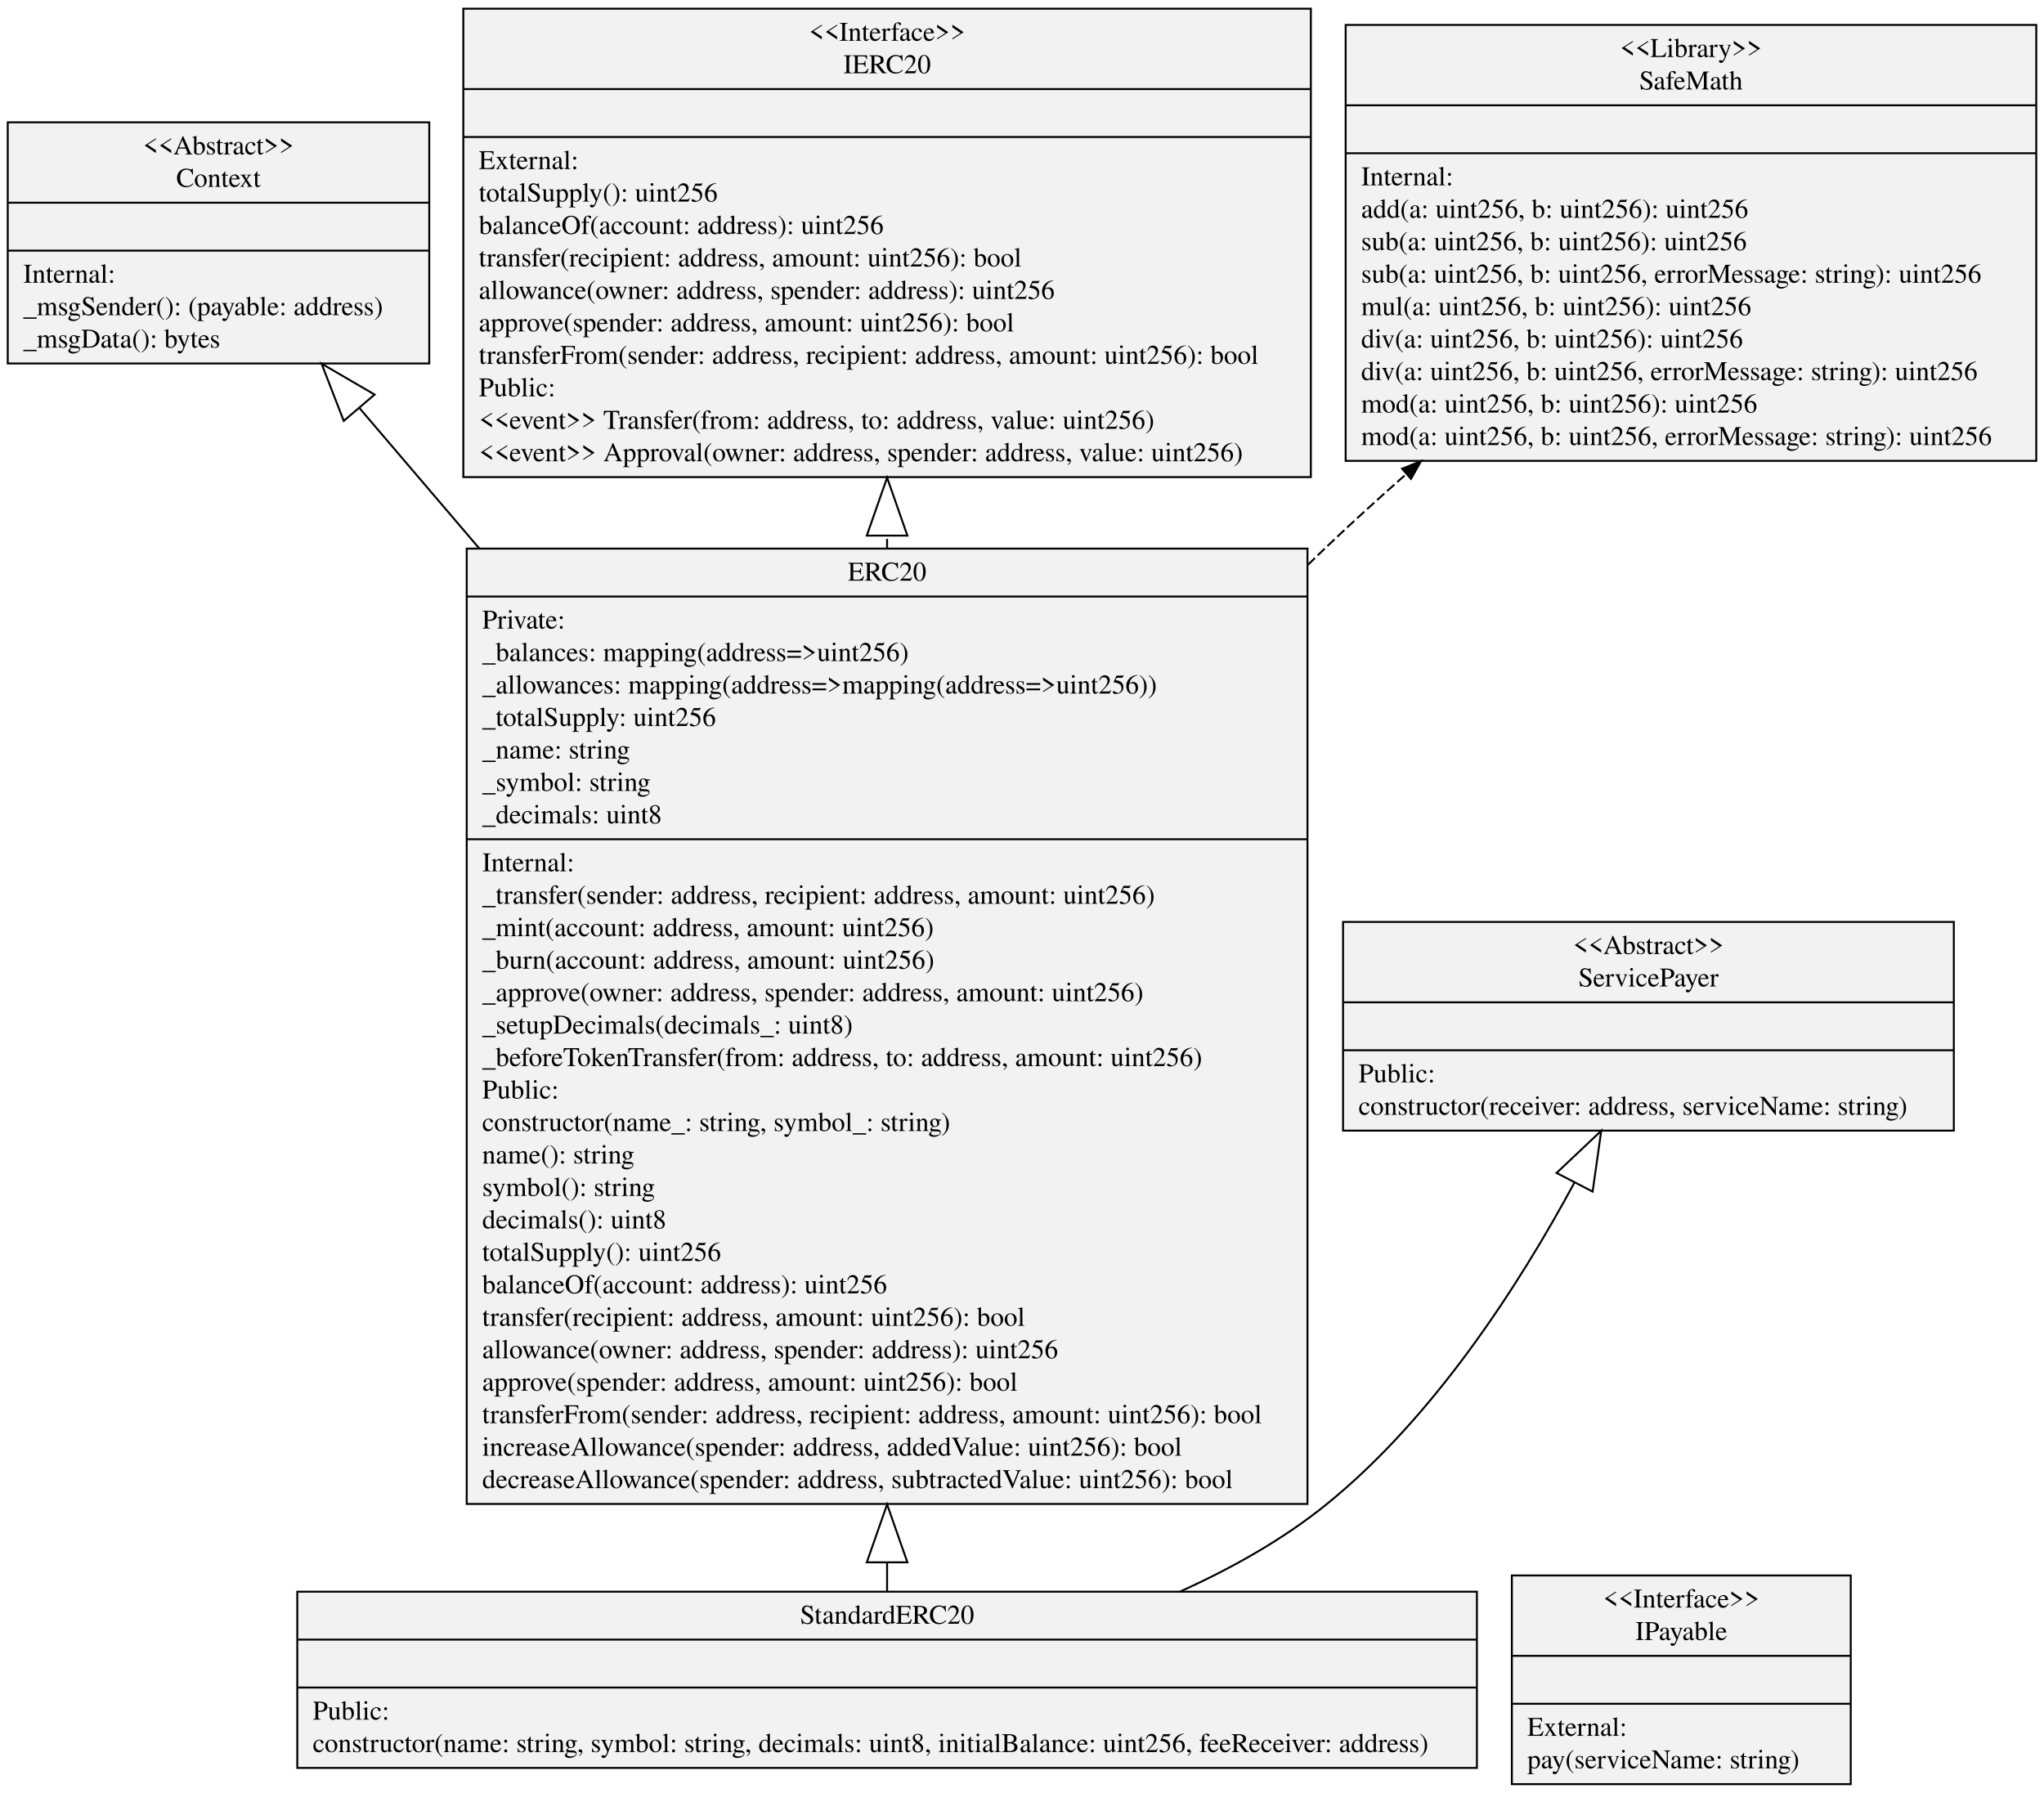
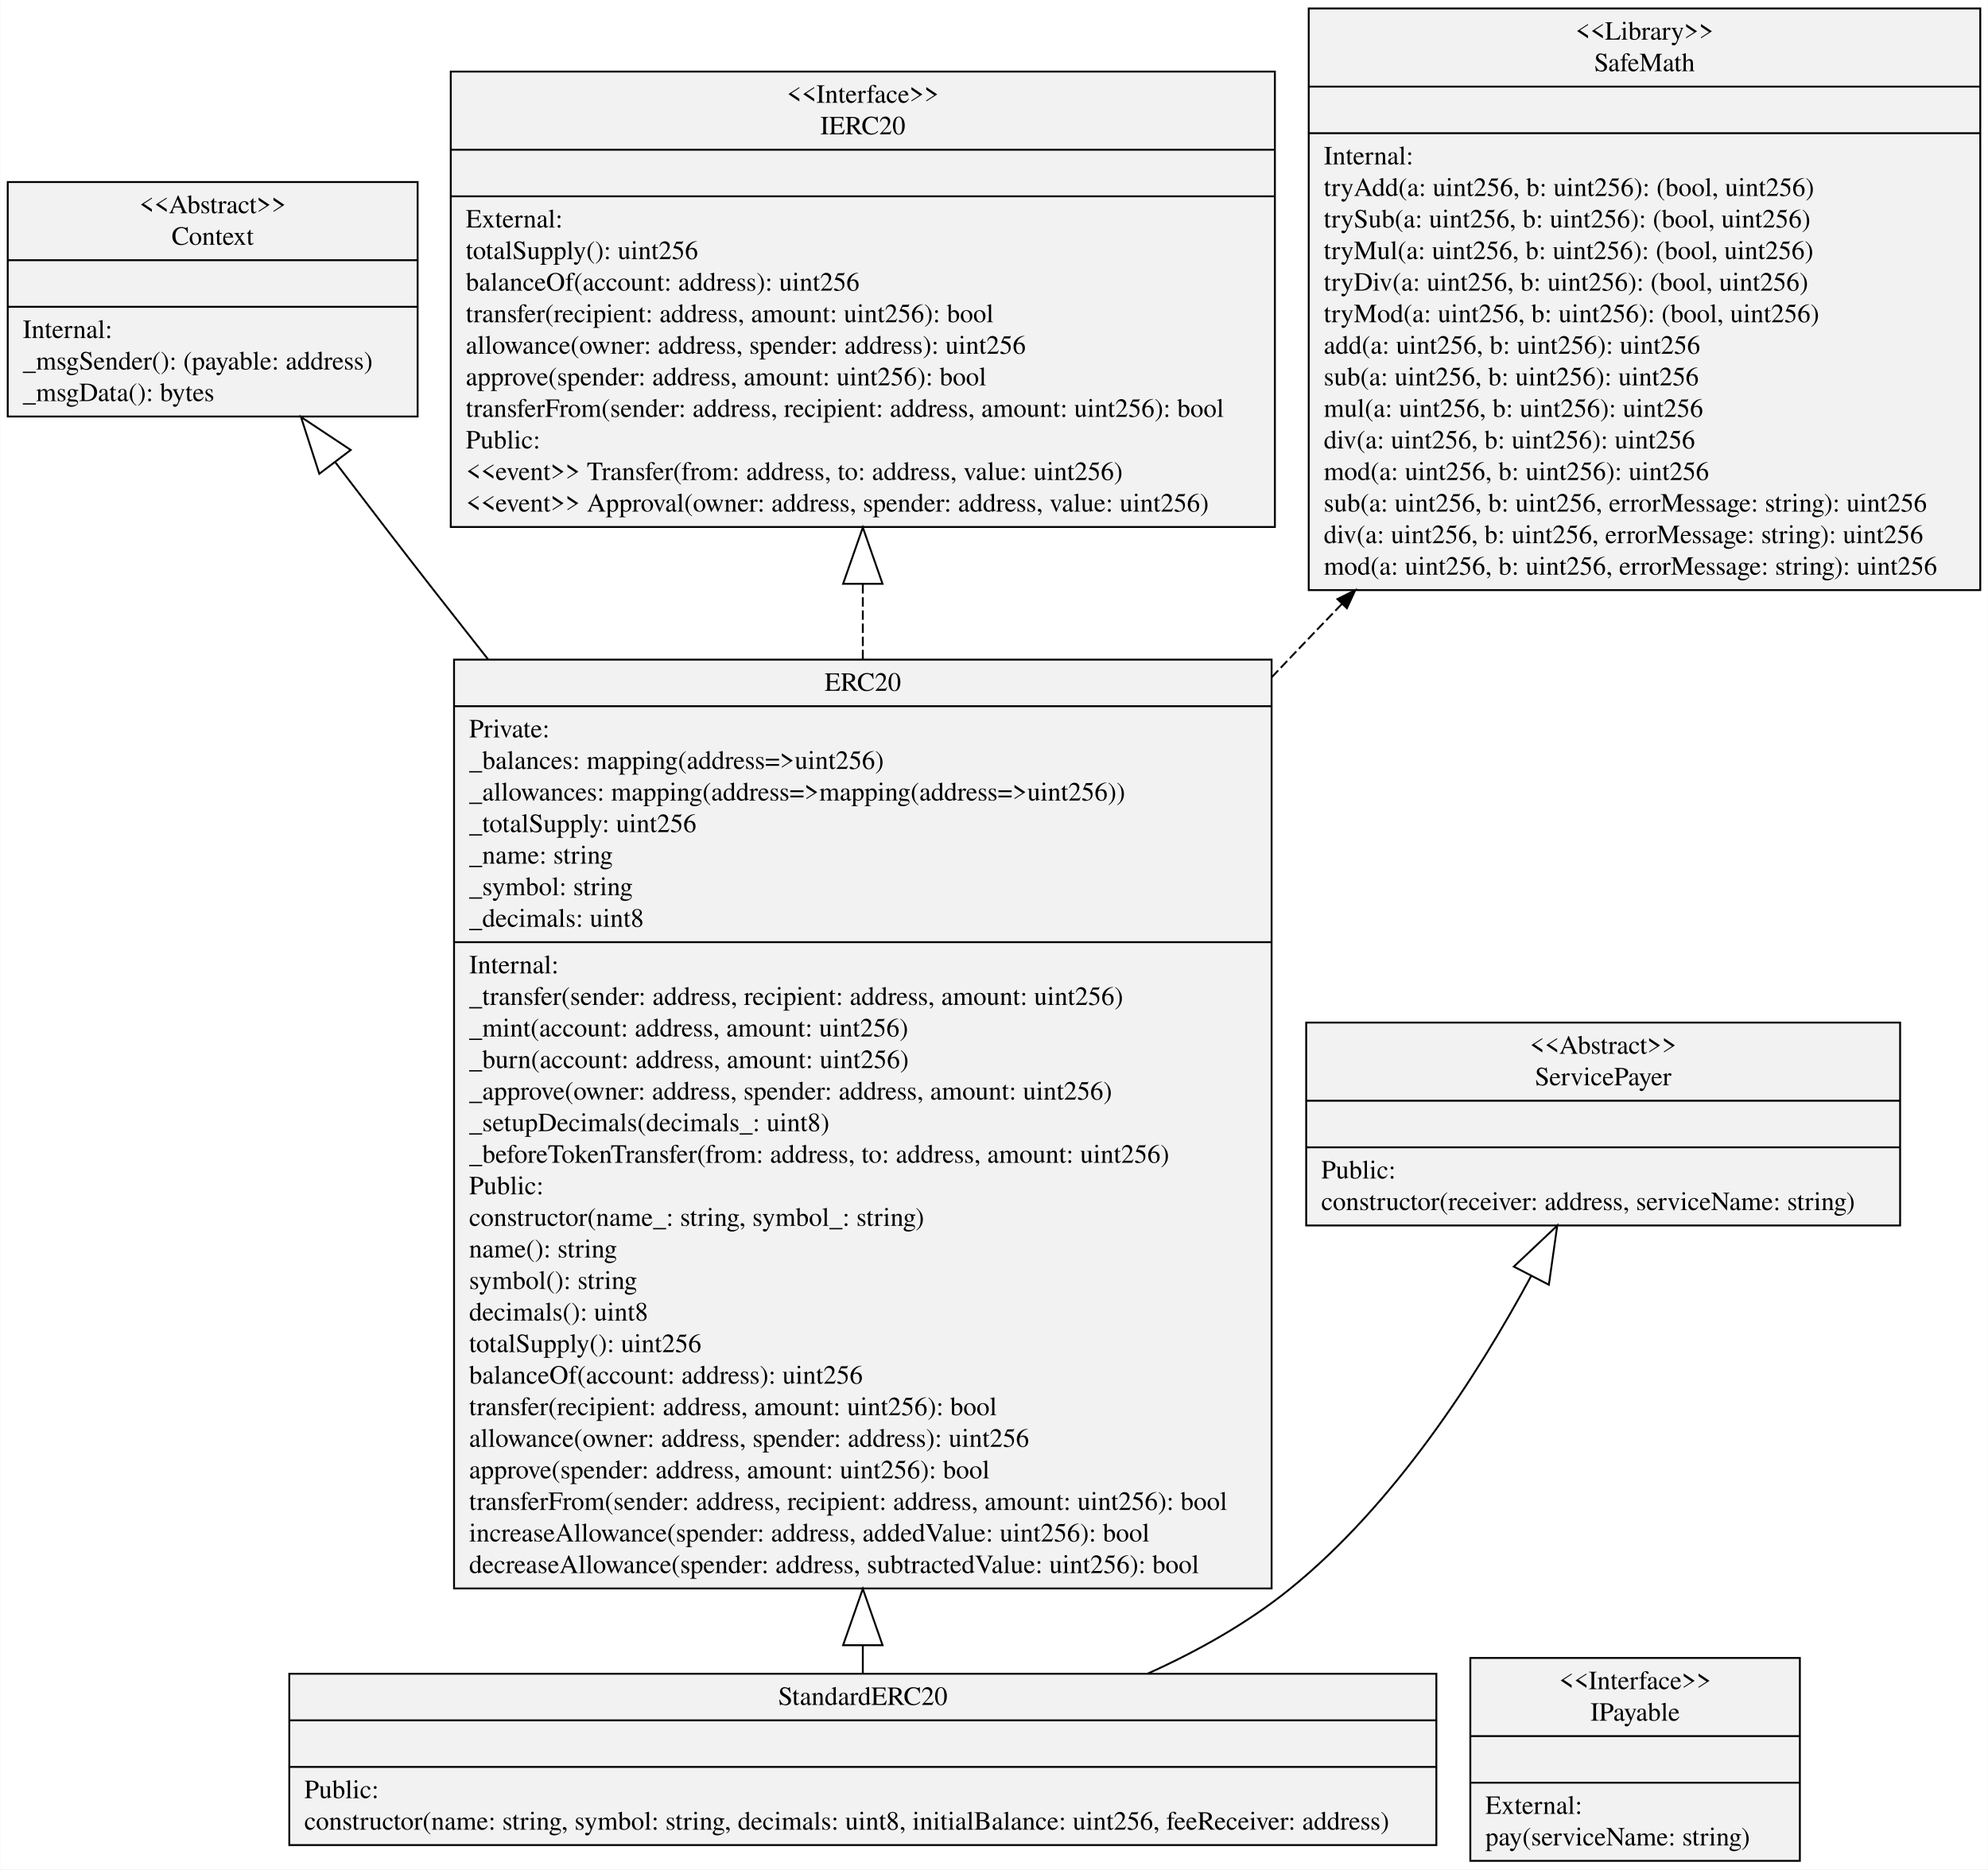
- <svg xmlns="http://www.w3.org/2000/svg" width="1058pt" height="928pt" viewBox="0.00 0.00 1057.77 927.80">
-   <g id="graph0" class="graph" transform="scale(1 1) rotate(0) translate(4 923.8)">
-     <polygon fill="#ffffff" stroke="transparent" points="-4,4 -4,-923.8 1053.769,-923.8 1053.769,4 -4,4" />
+ <svg xmlns="http://www.w3.org/2000/svg" width="1058pt" height="995pt" viewBox="0.00 0.00 1057.77 995.00">
+   <g id="graph0" class="graph" transform="scale(1 1) rotate(0) translate(4 991)">
+     <polygon fill="#ffffff" stroke="transparent" points="-4,4 -4,-991 1053.769,-991 1053.769,4 -4,4" />
    <g id="node1" class="node">
-       <polygon fill="#f2f2f2" stroke="#000000" points="0,-735.7 0,-860.5 218.145,-860.5 218.145,-735.7 0,-735.7" />
-       <text text-anchor="middle" x="109.072" y="-843.9" font-family="Times,serif" font-size="14.00" fill="#000000">&lt;&lt;Abstract&gt;&gt;</text>
-       <text text-anchor="middle" x="109.072" y="-827.1" font-family="Times,serif" font-size="14.00" fill="#000000">Context</text>
-       <polyline fill="none" stroke="#000000" points="0,-818.9 218.145,-818.9 " />
-       <text text-anchor="middle" x="109.072" y="-802.3" font-family="Times,serif" font-size="14.00" fill="#000000"> </text>
-       <polyline fill="none" stroke="#000000" points="0,-794.1 218.145,-794.1 " />
-       <text text-anchor="start" x="8" y="-777.5" font-family="Times,serif" font-size="14.00" fill="#000000">Internal:</text>
-       <text text-anchor="start" x="8" y="-760.7" font-family="Times,serif" font-size="14.00" fill="#000000">    _msgSender(): (payable: address)</text>
-       <text text-anchor="start" x="8" y="-743.9" font-family="Times,serif" font-size="14.00" fill="#000000">    _msgData(): bytes</text>
+       <polygon fill="#f2f2f2" stroke="#000000" points="0,-769.3 0,-894.1 218.145,-894.1 218.145,-769.3 0,-769.3" />
+       <text text-anchor="middle" x="109.072" y="-877.5" font-family="Times,serif" font-size="14.00" fill="#000000">&lt;&lt;Abstract&gt;&gt;</text>
+       <text text-anchor="middle" x="109.072" y="-860.7" font-family="Times,serif" font-size="14.00" fill="#000000">Context</text>
+       <polyline fill="none" stroke="#000000" points="0,-852.5 218.145,-852.5 " />
+       <text text-anchor="middle" x="109.072" y="-835.9" font-family="Times,serif" font-size="14.00" fill="#000000"> </text>
+       <polyline fill="none" stroke="#000000" points="0,-827.7 218.145,-827.7 " />
+       <text text-anchor="start" x="8" y="-811.1" font-family="Times,serif" font-size="14.00" fill="#000000">Internal:</text>
+       <text text-anchor="start" x="8" y="-794.3" font-family="Times,serif" font-size="14.00" fill="#000000">    _msgSender(): (payable: address)</text>
+       <text text-anchor="start" x="8" y="-777.5" font-family="Times,serif" font-size="14.00" fill="#000000">    _msgData(): bytes</text>
    </g>
    <g id="node2" class="node">
-       <polygon fill="#f2f2f2" stroke="#000000" points="235.772,-676.9 235.772,-919.3 674.372,-919.3 674.372,-676.9 235.772,-676.9" />
-       <text text-anchor="middle" x="455.072" y="-902.7" font-family="Times,serif" font-size="14.00" fill="#000000">&lt;&lt;Interface&gt;&gt;</text>
-       <text text-anchor="middle" x="455.072" y="-885.9" font-family="Times,serif" font-size="14.00" fill="#000000">IERC20</text>
-       <polyline fill="none" stroke="#000000" points="235.772,-877.7 674.372,-877.7 " />
-       <text text-anchor="middle" x="455.072" y="-861.1" font-family="Times,serif" font-size="14.00" fill="#000000"> </text>
-       <polyline fill="none" stroke="#000000" points="235.772,-852.9 674.372,-852.9 " />
-       <text text-anchor="start" x="243.772" y="-836.3" font-family="Times,serif" font-size="14.00" fill="#000000">External:</text>
-       <text text-anchor="start" x="243.772" y="-819.5" font-family="Times,serif" font-size="14.00" fill="#000000">     totalSupply(): uint256</text>
-       <text text-anchor="start" x="243.772" y="-802.7" font-family="Times,serif" font-size="14.00" fill="#000000">     balanceOf(account: address): uint256</text>
-       <text text-anchor="start" x="243.772" y="-785.9" font-family="Times,serif" font-size="14.00" fill="#000000">     transfer(recipient: address, amount: uint256): bool</text>
-       <text text-anchor="start" x="243.772" y="-769.1" font-family="Times,serif" font-size="14.00" fill="#000000">     allowance(owner: address, spender: address): uint256</text>
-       <text text-anchor="start" x="243.772" y="-752.3" font-family="Times,serif" font-size="14.00" fill="#000000">     approve(spender: address, amount: uint256): bool</text>
-       <text text-anchor="start" x="243.772" y="-735.5" font-family="Times,serif" font-size="14.00" fill="#000000">     transferFrom(sender: address, recipient: address, amount: uint256): bool</text>
-       <text text-anchor="start" x="243.772" y="-718.7" font-family="Times,serif" font-size="14.00" fill="#000000">Public:</text>
-       <text text-anchor="start" x="243.772" y="-701.9" font-family="Times,serif" font-size="14.00" fill="#000000">    &lt;&lt;event&gt;&gt; Transfer(from: address, to: address, value: uint256)</text>
-       <text text-anchor="start" x="243.772" y="-685.1" font-family="Times,serif" font-size="14.00" fill="#000000">    &lt;&lt;event&gt;&gt; Approval(owner: address, spender: address, value: uint256)</text>
+       <polygon fill="#f2f2f2" stroke="#000000" points="235.772,-710.5 235.772,-952.9 674.372,-952.9 674.372,-710.5 235.772,-710.5" />
+       <text text-anchor="middle" x="455.072" y="-936.3" font-family="Times,serif" font-size="14.00" fill="#000000">&lt;&lt;Interface&gt;&gt;</text>
+       <text text-anchor="middle" x="455.072" y="-919.5" font-family="Times,serif" font-size="14.00" fill="#000000">IERC20</text>
+       <polyline fill="none" stroke="#000000" points="235.772,-911.3 674.372,-911.3 " />
+       <text text-anchor="middle" x="455.072" y="-894.7" font-family="Times,serif" font-size="14.00" fill="#000000"> </text>
+       <polyline fill="none" stroke="#000000" points="235.772,-886.5 674.372,-886.5 " />
+       <text text-anchor="start" x="243.772" y="-869.9" font-family="Times,serif" font-size="14.00" fill="#000000">External:</text>
+       <text text-anchor="start" x="243.772" y="-853.1" font-family="Times,serif" font-size="14.00" fill="#000000">     totalSupply(): uint256</text>
+       <text text-anchor="start" x="243.772" y="-836.3" font-family="Times,serif" font-size="14.00" fill="#000000">     balanceOf(account: address): uint256</text>
+       <text text-anchor="start" x="243.772" y="-819.5" font-family="Times,serif" font-size="14.00" fill="#000000">     transfer(recipient: address, amount: uint256): bool</text>
+       <text text-anchor="start" x="243.772" y="-802.7" font-family="Times,serif" font-size="14.00" fill="#000000">     allowance(owner: address, spender: address): uint256</text>
+       <text text-anchor="start" x="243.772" y="-785.9" font-family="Times,serif" font-size="14.00" fill="#000000">     approve(spender: address, amount: uint256): bool</text>
+       <text text-anchor="start" x="243.772" y="-769.1" font-family="Times,serif" font-size="14.00" fill="#000000">     transferFrom(sender: address, recipient: address, amount: uint256): bool</text>
+       <text text-anchor="start" x="243.772" y="-752.3" font-family="Times,serif" font-size="14.00" fill="#000000">Public:</text>
+       <text text-anchor="start" x="243.772" y="-735.5" font-family="Times,serif" font-size="14.00" fill="#000000">    &lt;&lt;event&gt;&gt; Transfer(from: address, to: address, value: uint256)</text>
+       <text text-anchor="start" x="243.772" y="-718.7" font-family="Times,serif" font-size="14.00" fill="#000000">    &lt;&lt;event&gt;&gt; Approval(owner: address, spender: address, value: uint256)</text>
    </g>
    <g id="node3" class="node">
-       <polygon fill="#f2f2f2" stroke="#000000" points="692.376,-685.3 692.376,-910.9 1049.769,-910.9 1049.769,-685.3 692.376,-685.3" />
-       <text text-anchor="middle" x="871.072" y="-894.3" font-family="Times,serif" font-size="14.00" fill="#000000">&lt;&lt;Library&gt;&gt;</text>
-       <text text-anchor="middle" x="871.072" y="-877.5" font-family="Times,serif" font-size="14.00" fill="#000000">SafeMath</text>
-       <polyline fill="none" stroke="#000000" points="692.376,-869.3 1049.769,-869.3 " />
-       <text text-anchor="middle" x="871.072" y="-852.7" font-family="Times,serif" font-size="14.00" fill="#000000"> </text>
-       <polyline fill="none" stroke="#000000" points="692.376,-844.5 1049.769,-844.5 " />
-       <text text-anchor="start" x="700.376" y="-827.9" font-family="Times,serif" font-size="14.00" fill="#000000">Internal:</text>
-       <text text-anchor="start" x="700.376" y="-811.1" font-family="Times,serif" font-size="14.00" fill="#000000">    add(a: uint256, b: uint256): uint256</text>
-       <text text-anchor="start" x="700.376" y="-794.3" font-family="Times,serif" font-size="14.00" fill="#000000">    sub(a: uint256, b: uint256): uint256</text>
-       <text text-anchor="start" x="700.376" y="-777.5" font-family="Times,serif" font-size="14.00" fill="#000000">    sub(a: uint256, b: uint256, errorMessage: string): uint256</text>
-       <text text-anchor="start" x="700.376" y="-760.7" font-family="Times,serif" font-size="14.00" fill="#000000">    mul(a: uint256, b: uint256): uint256</text>
-       <text text-anchor="start" x="700.376" y="-743.9" font-family="Times,serif" font-size="14.00" fill="#000000">    div(a: uint256, b: uint256): uint256</text>
-       <text text-anchor="start" x="700.376" y="-727.1" font-family="Times,serif" font-size="14.00" fill="#000000">    div(a: uint256, b: uint256, errorMessage: string): uint256</text>
-       <text text-anchor="start" x="700.376" y="-710.3" font-family="Times,serif" font-size="14.00" fill="#000000">    mod(a: uint256, b: uint256): uint256</text>
-       <text text-anchor="start" x="700.376" y="-693.5" font-family="Times,serif" font-size="14.00" fill="#000000">    mod(a: uint256, b: uint256, errorMessage: string): uint256</text>
+       <polygon fill="#f2f2f2" stroke="#000000" points="692.376,-676.9 692.376,-986.5 1049.769,-986.5 1049.769,-676.9 692.376,-676.9" />
+       <text text-anchor="middle" x="871.072" y="-969.9" font-family="Times,serif" font-size="14.00" fill="#000000">&lt;&lt;Library&gt;&gt;</text>
+       <text text-anchor="middle" x="871.072" y="-953.1" font-family="Times,serif" font-size="14.00" fill="#000000">SafeMath</text>
+       <polyline fill="none" stroke="#000000" points="692.376,-944.9 1049.769,-944.9 " />
+       <text text-anchor="middle" x="871.072" y="-928.3" font-family="Times,serif" font-size="14.00" fill="#000000"> </text>
+       <polyline fill="none" stroke="#000000" points="692.376,-920.1 1049.769,-920.1 " />
+       <text text-anchor="start" x="700.376" y="-903.5" font-family="Times,serif" font-size="14.00" fill="#000000">Internal:</text>
+       <text text-anchor="start" x="700.376" y="-886.7" font-family="Times,serif" font-size="14.00" fill="#000000">    tryAdd(a: uint256, b: uint256): (bool, uint256)</text>
+       <text text-anchor="start" x="700.376" y="-869.9" font-family="Times,serif" font-size="14.00" fill="#000000">    trySub(a: uint256, b: uint256): (bool, uint256)</text>
+       <text text-anchor="start" x="700.376" y="-853.1" font-family="Times,serif" font-size="14.00" fill="#000000">    tryMul(a: uint256, b: uint256): (bool, uint256)</text>
+       <text text-anchor="start" x="700.376" y="-836.3" font-family="Times,serif" font-size="14.00" fill="#000000">    tryDiv(a: uint256, b: uint256): (bool, uint256)</text>
+       <text text-anchor="start" x="700.376" y="-819.5" font-family="Times,serif" font-size="14.00" fill="#000000">    tryMod(a: uint256, b: uint256): (bool, uint256)</text>
+       <text text-anchor="start" x="700.376" y="-802.7" font-family="Times,serif" font-size="14.00" fill="#000000">    add(a: uint256, b: uint256): uint256</text>
+       <text text-anchor="start" x="700.376" y="-785.9" font-family="Times,serif" font-size="14.00" fill="#000000">    sub(a: uint256, b: uint256): uint256</text>
+       <text text-anchor="start" x="700.376" y="-769.1" font-family="Times,serif" font-size="14.00" fill="#000000">    mul(a: uint256, b: uint256): uint256</text>
+       <text text-anchor="start" x="700.376" y="-752.3" font-family="Times,serif" font-size="14.00" fill="#000000">    div(a: uint256, b: uint256): uint256</text>
+       <text text-anchor="start" x="700.376" y="-735.5" font-family="Times,serif" font-size="14.00" fill="#000000">    mod(a: uint256, b: uint256): uint256</text>
+       <text text-anchor="start" x="700.376" y="-718.7" font-family="Times,serif" font-size="14.00" fill="#000000">    sub(a: uint256, b: uint256, errorMessage: string): uint256</text>
+       <text text-anchor="start" x="700.376" y="-701.9" font-family="Times,serif" font-size="14.00" fill="#000000">    div(a: uint256, b: uint256, errorMessage: string): uint256</text>
+       <text text-anchor="start" x="700.376" y="-685.1" font-family="Times,serif" font-size="14.00" fill="#000000">    mod(a: uint256, b: uint256, errorMessage: string): uint256</text>
    </g>
    <g id="node4" class="node">
      <polygon fill="#f2f2f2" stroke="#000000" points="237.522,-145.5 237.522,-639.9 672.622,-639.9 672.622,-145.5 237.522,-145.5" />
      <text text-anchor="middle" x="455.072" y="-623.3" font-family="Times,serif" font-size="14.00" fill="#000000">ERC20</text>
      <polyline fill="none" stroke="#000000" points="237.522,-615.1 672.622,-615.1 " />
      <text text-anchor="start" x="245.522" y="-598.5" font-family="Times,serif" font-size="14.00" fill="#000000">Private:</text>
      <text text-anchor="start" x="245.522" y="-581.7" font-family="Times,serif" font-size="14.00" fill="#000000">   _balances: mapping(address=&gt;uint256)</text>
      <text text-anchor="start" x="245.522" y="-564.9" font-family="Times,serif" font-size="14.00" fill="#000000">   _allowances: mapping(address=&gt;mapping(address=&gt;uint256))</text>
      <text text-anchor="start" x="245.522" y="-548.1" font-family="Times,serif" font-size="14.00" fill="#000000">   _totalSupply: uint256</text>
      <text text-anchor="start" x="245.522" y="-531.3" font-family="Times,serif" font-size="14.00" fill="#000000">   _name: string</text>
      <text text-anchor="start" x="245.522" y="-514.5" font-family="Times,serif" font-size="14.00" fill="#000000">   _symbol: string</text>
      <text text-anchor="start" x="245.522" y="-497.7" font-family="Times,serif" font-size="14.00" fill="#000000">   _decimals: uint8</text>
      <polyline fill="none" stroke="#000000" points="237.522,-489.5 672.622,-489.5 " />
      <text text-anchor="start" x="245.522" y="-472.9" font-family="Times,serif" font-size="14.00" fill="#000000">Internal:</text>
      <text text-anchor="start" x="245.522" y="-456.1" font-family="Times,serif" font-size="14.00" fill="#000000">    _transfer(sender: address, recipient: address, amount: uint256)</text>
      <text text-anchor="start" x="245.522" y="-439.3" font-family="Times,serif" font-size="14.00" fill="#000000">    _mint(account: address, amount: uint256)</text>
      <text text-anchor="start" x="245.522" y="-422.5" font-family="Times,serif" font-size="14.00" fill="#000000">    _burn(account: address, amount: uint256)</text>
      <text text-anchor="start" x="245.522" y="-405.7" font-family="Times,serif" font-size="14.00" fill="#000000">    _approve(owner: address, spender: address, amount: uint256)</text>
      <text text-anchor="start" x="245.522" y="-388.9" font-family="Times,serif" font-size="14.00" fill="#000000">    _setupDecimals(decimals_: uint8)</text>
      <text text-anchor="start" x="245.522" y="-372.1" font-family="Times,serif" font-size="14.00" fill="#000000">    _beforeTokenTransfer(from: address, to: address, amount: uint256)</text>
      <text text-anchor="start" x="245.522" y="-355.3" font-family="Times,serif" font-size="14.00" fill="#000000">Public:</text>
      <text text-anchor="start" x="245.522" y="-338.5" font-family="Times,serif" font-size="14.00" fill="#000000">    constructor(name_: string, symbol_: string)</text>
      <text text-anchor="start" x="245.522" y="-321.7" font-family="Times,serif" font-size="14.00" fill="#000000">    name(): string</text>
      <text text-anchor="start" x="245.522" y="-304.9" font-family="Times,serif" font-size="14.00" fill="#000000">    symbol(): string</text>
      <text text-anchor="start" x="245.522" y="-288.1" font-family="Times,serif" font-size="14.00" fill="#000000">    decimals(): uint8</text>
      <text text-anchor="start" x="245.522" y="-271.3" font-family="Times,serif" font-size="14.00" fill="#000000">    totalSupply(): uint256</text>
      <text text-anchor="start" x="245.522" y="-254.5" font-family="Times,serif" font-size="14.00" fill="#000000">    balanceOf(account: address): uint256</text>
      <text text-anchor="start" x="245.522" y="-237.7" font-family="Times,serif" font-size="14.00" fill="#000000">    transfer(recipient: address, amount: uint256): bool</text>
      <text text-anchor="start" x="245.522" y="-220.9" font-family="Times,serif" font-size="14.00" fill="#000000">    allowance(owner: address, spender: address): uint256</text>
      <text text-anchor="start" x="245.522" y="-204.1" font-family="Times,serif" font-size="14.00" fill="#000000">    approve(spender: address, amount: uint256): bool</text>
      <text text-anchor="start" x="245.522" y="-187.3" font-family="Times,serif" font-size="14.00" fill="#000000">    transferFrom(sender: address, recipient: address, amount: uint256): bool</text>
      <text text-anchor="start" x="245.522" y="-170.5" font-family="Times,serif" font-size="14.00" fill="#000000">    increaseAllowance(spender: address, addedValue: uint256): bool</text>
      <text text-anchor="start" x="245.522" y="-153.7" font-family="Times,serif" font-size="14.00" fill="#000000">    decreaseAllowance(spender: address, subtractedValue: uint256): bool</text>
    </g>
    <g id="edge1" class="edge">
-       <path fill="none" stroke="#000000" d="M244.083,-639.91C222.058,-665.717 200.897,-690.512 182.125,-712.506" />
-       <polygon fill="none" stroke="#000000" points="173.887,-705.984 162.398,-735.62 189.86,-719.617 173.887,-705.984" />
+       <path fill="none" stroke="#000000" d="M255.716,-639.946C246.002,-652.249 236.411,-664.451 227.072,-676.4 209.785,-698.52 191.319,-722.602 174.25,-745.054" />
+       <polygon fill="none" stroke="#000000" points="165.808,-738.809 156.056,-769.061 182.544,-751.493 165.808,-738.809" />
    </g>
    <g id="edge2" class="edge">
-       <path fill="none" stroke="#000000" stroke-dasharray="5,2" d="M455.072,-639.91C455.072,-642.067 455.072,-644.216 455.072,-646.358" />
-       <polygon fill="none" stroke="#000000" points="444.572,-646.628 455.072,-676.628 465.572,-646.628 444.572,-646.628" />
+       <path fill="none" stroke="#000000" stroke-dasharray="5,2" d="M455.072,-640.106C455.072,-653.648 455.072,-667.047 455.072,-680.09" />
+       <polygon fill="none" stroke="#000000" points="444.572,-680.243 455.072,-710.243 465.572,-680.243 444.572,-680.243" />
    </g>
    <g id="edge3" class="edge">
-       <path fill="none" stroke="#000000" stroke-dasharray="5,2" d="M672.872,-631.544C675.946,-634.527 679.013,-637.48 682.072,-640.4 695.365,-653.09 709.526,-665.966 723.887,-678.608" />
-       <polygon fill="#000000" stroke="#000000" points="721.582,-681.242 731.412,-685.196 726.193,-675.975 721.582,-681.242" />
+       <path fill="none" stroke="#000000" stroke-dasharray="5,2" d="M672.669,-630.494C675.82,-633.822 678.956,-637.125 682.072,-640.4 691.201,-649.994 700.628,-659.81 710.173,-669.682" />
+       <polygon fill="#000000" stroke="#000000" points="707.671,-672.129 717.143,-676.877 712.699,-667.259 707.671,-672.129" />
    </g>
    <g id="node5" class="node">
      <polygon fill="#f2f2f2" stroke="#000000" points="778.383,-.5 778.383,-108.5 953.762,-108.5 953.762,-.5 778.383,-.5" />
      <text text-anchor="middle" x="866.072" y="-91.9" font-family="Times,serif" font-size="14.00" fill="#000000">&lt;&lt;Interface&gt;&gt;</text>
      <text text-anchor="middle" x="866.072" y="-75.1" font-family="Times,serif" font-size="14.00" fill="#000000">IPayable</text>
      <polyline fill="none" stroke="#000000" points="778.383,-66.9 953.762,-66.9 " />
      <text text-anchor="middle" x="866.072" y="-50.3" font-family="Times,serif" font-size="14.00" fill="#000000"> </text>
      <polyline fill="none" stroke="#000000" points="778.383,-42.1 953.762,-42.1 " />
      <text text-anchor="start" x="786.383" y="-25.5" font-family="Times,serif" font-size="14.00" fill="#000000">External:</text>
      <text text-anchor="start" x="786.383" y="-8.7" font-family="Times,serif" font-size="14.00" fill="#000000">     pay(serviceName: string)</text>
    </g>
    <g id="node6" class="node">
      <polygon fill="#f2f2f2" stroke="#000000" points="691.032,-338.7 691.032,-446.7 1007.112,-446.7 1007.112,-338.7 691.032,-338.7" />
      <text text-anchor="middle" x="849.072" y="-430.1" font-family="Times,serif" font-size="14.00" fill="#000000">&lt;&lt;Abstract&gt;&gt;</text>
      <text text-anchor="middle" x="849.072" y="-413.3" font-family="Times,serif" font-size="14.00" fill="#000000">ServicePayer</text>
      <polyline fill="none" stroke="#000000" points="691.032,-405.1 1007.112,-405.1 " />
      <text text-anchor="middle" x="849.072" y="-388.5" font-family="Times,serif" font-size="14.00" fill="#000000"> </text>
      <polyline fill="none" stroke="#000000" points="691.032,-380.3 1007.112,-380.3 " />
      <text text-anchor="start" x="699.032" y="-363.7" font-family="Times,serif" font-size="14.00" fill="#000000">Public:</text>
      <text text-anchor="start" x="699.032" y="-346.9" font-family="Times,serif" font-size="14.00" fill="#000000">    constructor(receiver: address, serviceName: string)</text>
    </g>
    <g id="node7" class="node">
      <polygon fill="#f2f2f2" stroke="#000000" points="149.843,-8.9 149.843,-100.1 760.302,-100.1 760.302,-8.9 149.843,-8.9" />
      <text text-anchor="middle" x="455.072" y="-83.5" font-family="Times,serif" font-size="14.00" fill="#000000">StandardERC20</text>
      <polyline fill="none" stroke="#000000" points="149.843,-75.3 760.302,-75.3 " />
      <text text-anchor="middle" x="455.072" y="-58.7" font-family="Times,serif" font-size="14.00" fill="#000000"> </text>
      <polyline fill="none" stroke="#000000" points="149.843,-50.5 760.302,-50.5 " />
      <text text-anchor="start" x="157.843" y="-33.9" font-family="Times,serif" font-size="14.00" fill="#000000">Public:</text>
      <text text-anchor="start" x="157.843" y="-17.1" font-family="Times,serif" font-size="14.00" fill="#000000">    constructor(name: string, symbol: string, decimals: uint8, initialBalance: uint256, feeReceiver: address)</text>
    </g>
    <g id="edge4" class="edge">
      <path fill="none" stroke="#000000" d="M455.072,-100.111C455.072,-104.841 455.072,-109.855 455.072,-115.11" />
      <polygon fill="none" stroke="#000000" points="444.572,-115.288 455.072,-145.288 465.572,-115.288 444.572,-115.288" />
    </g>
    <g id="edge5" class="edge">
      <path fill="none" stroke="#000000" d="M606.786,-100.208C633.457,-112.24 659.777,-127.027 682.072,-145 737.733,-189.871 781.872,-258.239 810.759,-311.79" />
      <polygon fill="none" stroke="#000000" points="801.531,-316.804 824.644,-338.621 820.181,-307.152 801.531,-316.804" />
    </g>
  </g>
</svg>
